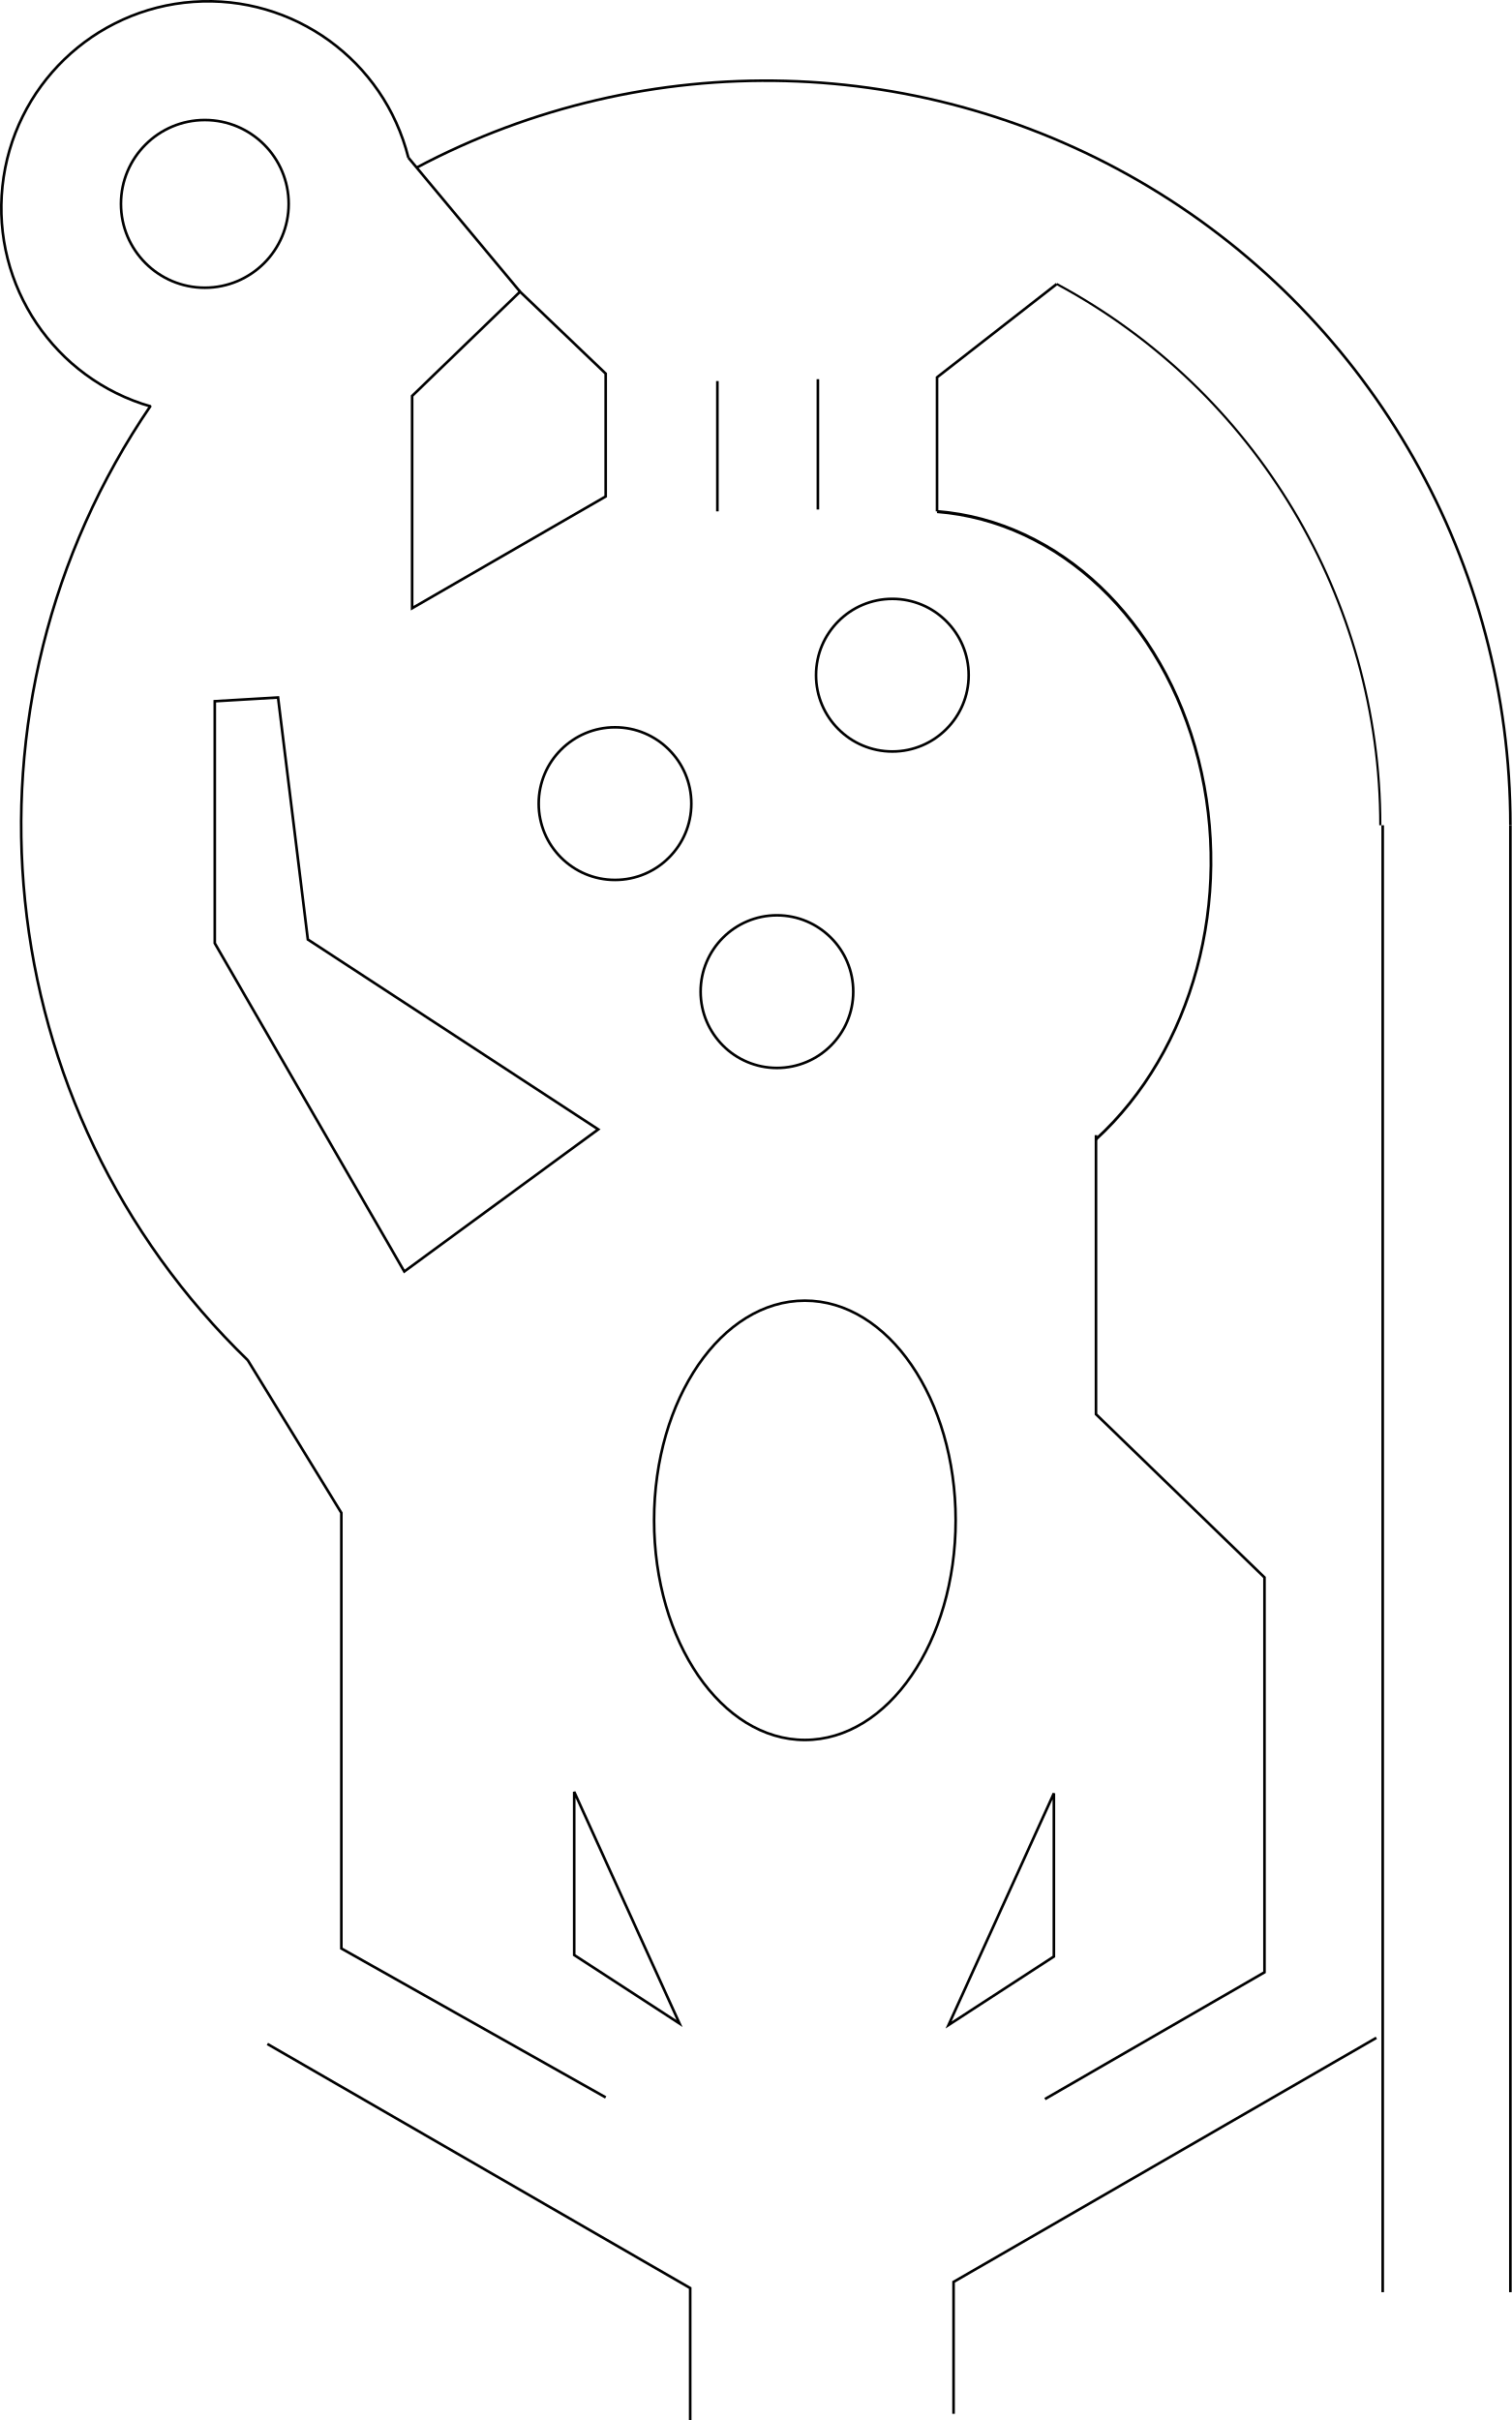
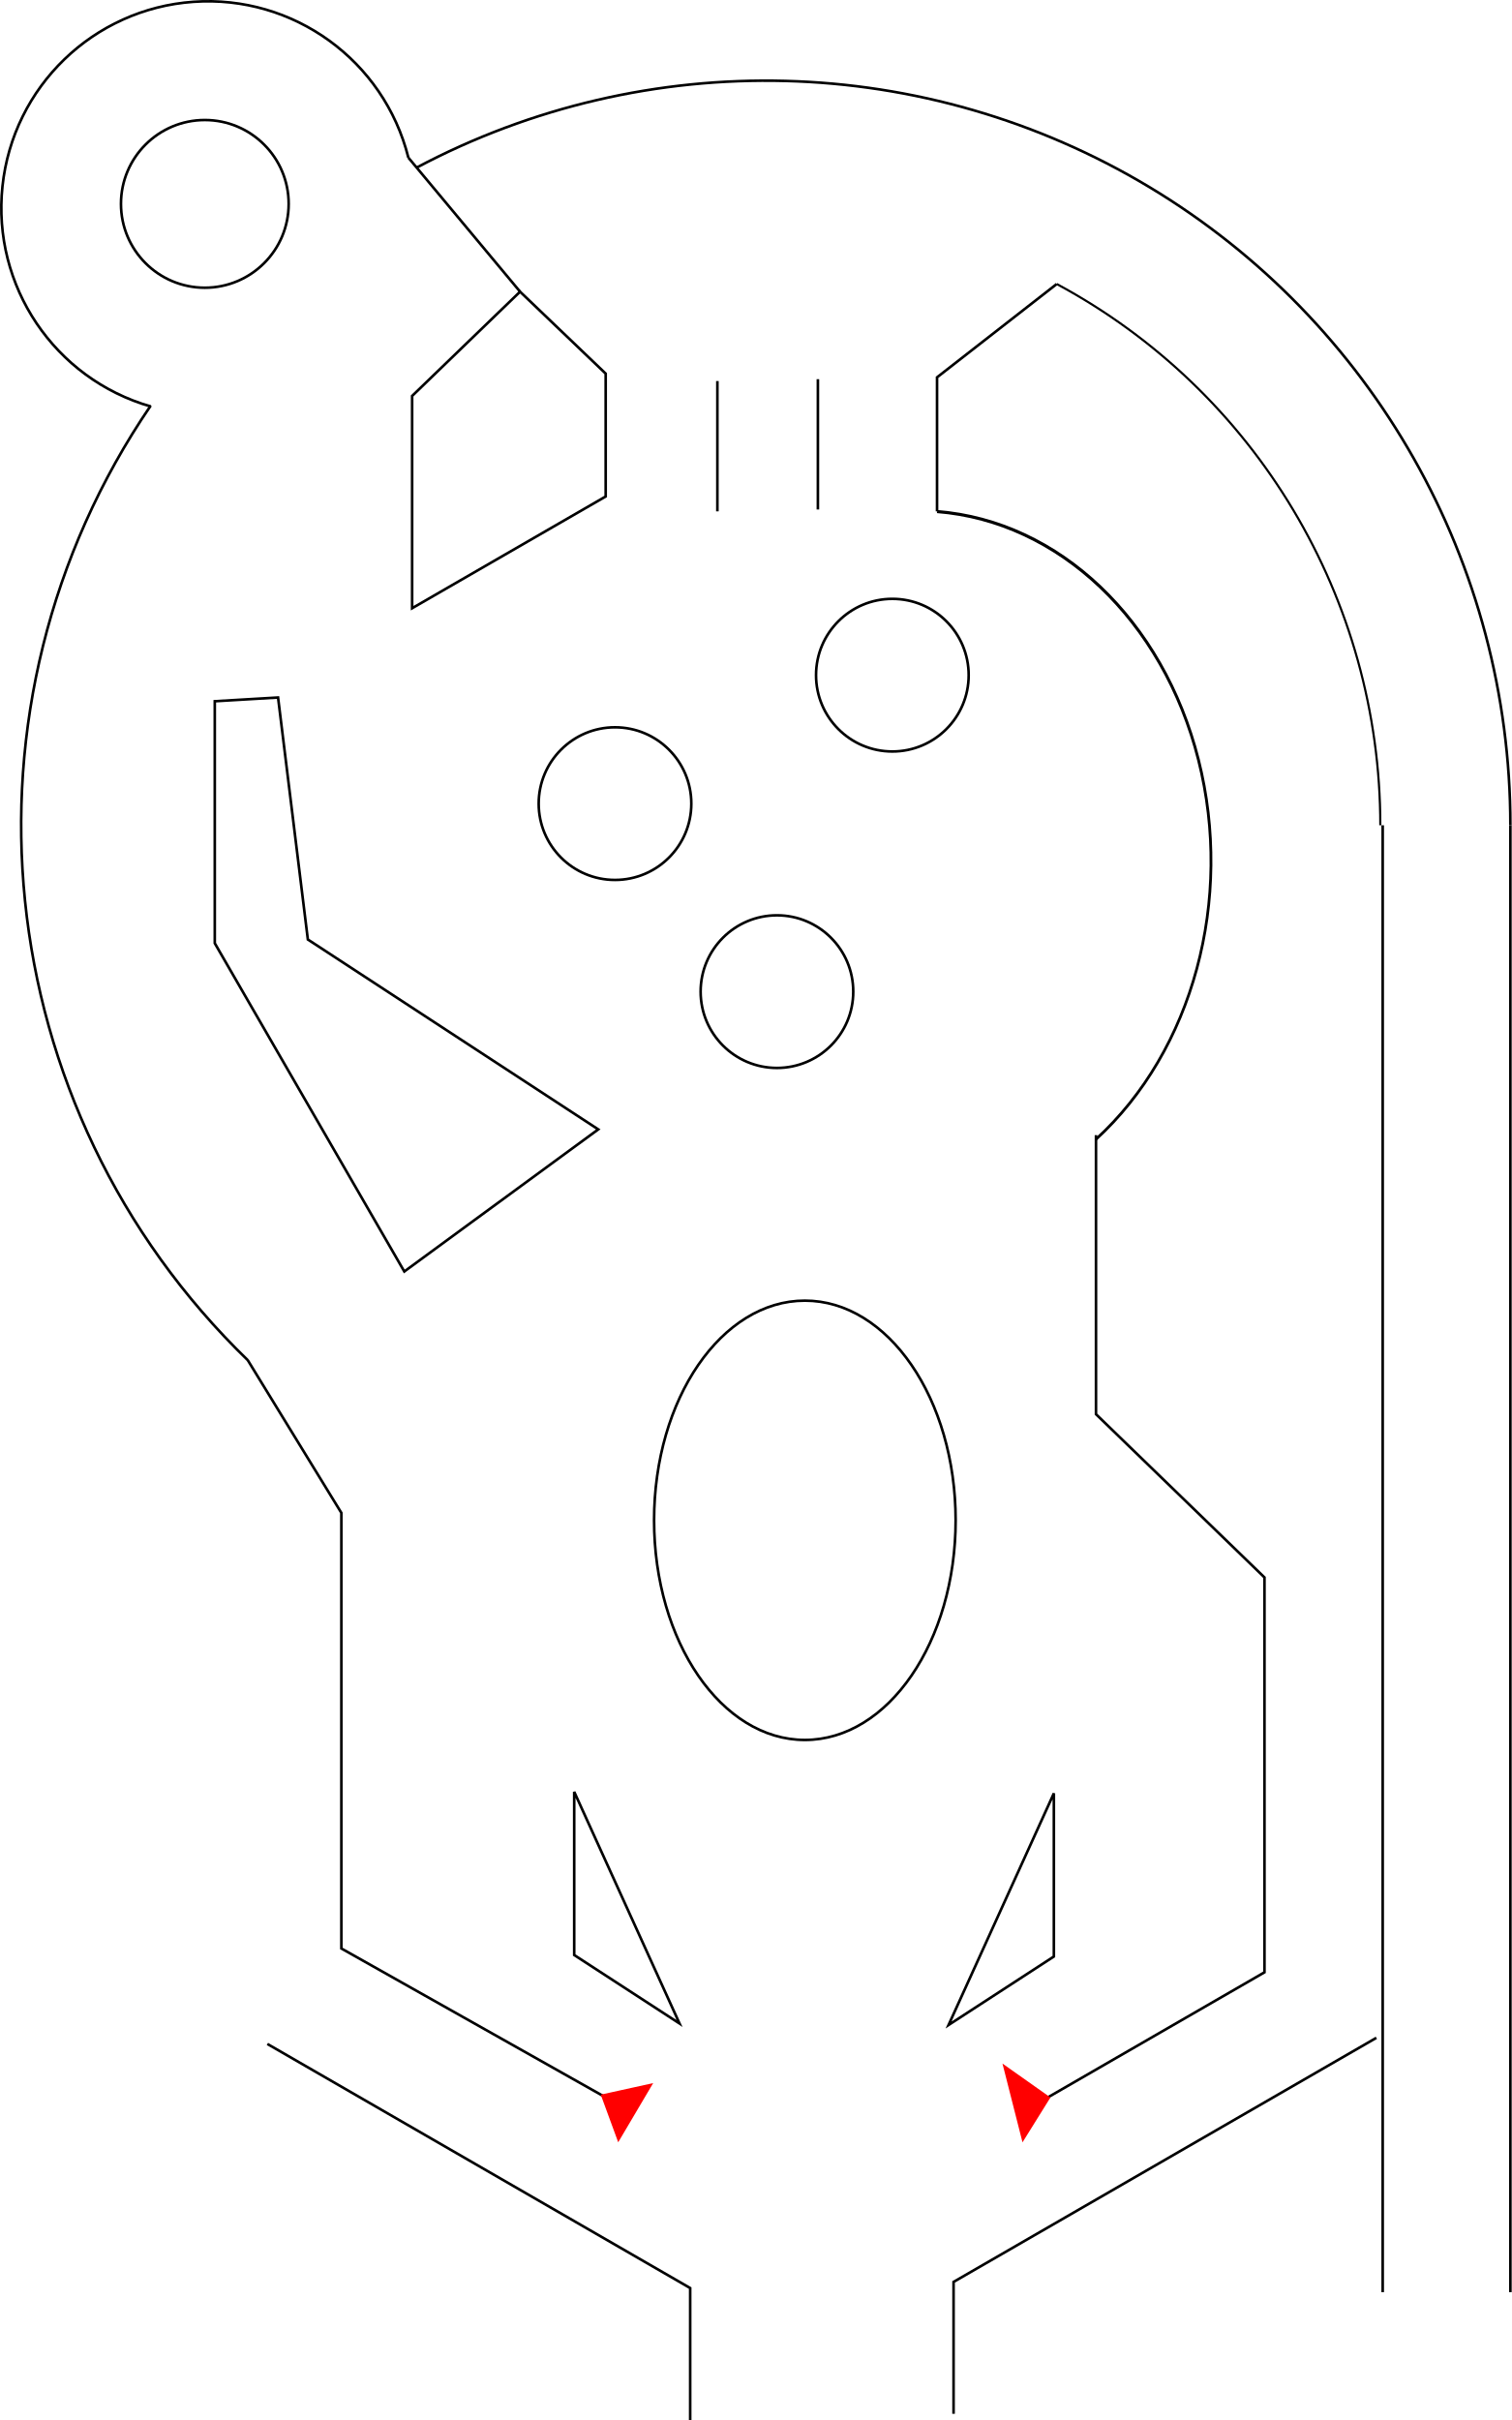
<svg xmlns="http://www.w3.org/2000/svg" width="69.769mm" height="111.689mm" viewBox="0 0 65.408 104.709" version="1.1" id="svg8">
  <defs id="defs2" />
  <g id="layer1" transform="translate(-8.805157,29.16132)">
    <path style="fill:#c942a7;fill-opacity:0;stroke:#000000;stroke-width:0.113;stroke-miterlimit:4;stroke-dasharray:none;stroke-opacity:1" id="path5145" d="M -26.826,21.906 A 32.218,32.218 0 0 1 -58.539,21.065 32.218,32.218 0 0 1 -74.157,-6.547" transform="scale(-1,-1)" />
    <path style="fill:none;stroke:#000000;stroke-width:0.113px;stroke-linecap:butt;stroke-linejoin:miter;stroke-opacity:1" d="m 74.157,6.547 0,63.47" id="path5147" />
    <path style="fill:#c942a7;fill-opacity:0;stroke:#000000;stroke-width:0.093;stroke-miterlimit:4;stroke-dasharray:none;stroke-opacity:1" id="path5145-9" d="M -54.528,16.873 A 26.59,26.59 0 0 1 -68.529,-6.547" transform="scale(-1,-1)" />
    <path style="fill:none;stroke:#000000;stroke-width:0.113px;stroke-linecap:butt;stroke-linejoin:miter;stroke-opacity:1" d="m 68.632,6.547 0,63.47" id="path5147-0" />
    <path style="fill:none;stroke:#000000;stroke-width:0.113px;stroke-linecap:butt;stroke-linejoin:miter;stroke-opacity:1" d="m 54.528,-16.873 -5.179,4.038 0,5.799" id="path5200" />
    <path style="fill:#c942a7;fill-opacity:0;stroke:#000000;stroke-width:0.127;stroke-miterlimit:4;stroke-dasharray:none;stroke-opacity:1" id="path5202" d="m 19.056,-48.807 a 14.712,13.203 0 0 1 15.13,-6.448 14.712,13.203 0 0 1 12.05,10.441" transform="matrix(0.379534,0.9251778,-0.8630011,0.505202,0,0)" />
    <path style="fill:none;stroke:#000000;stroke-width:0.113px;stroke-linecap:butt;stroke-linejoin:miter;stroke-opacity:1" d="m 56.227,19.955 0,12.074 7.29,7.062 0,17.086 -9.498,5.484" id="path828" />
    <path style="fill:none;stroke:#000000;stroke-width:0.113px;stroke-linecap:butt;stroke-linejoin:miter;stroke-opacity:1" d="m 54.404,48.432 0,7.062 -4.556,2.962 z" id="path830" />
    <path style="fill:none;stroke:#000000;stroke-width:0.113px;stroke-linecap:butt;stroke-linejoin:miter;stroke-opacity:1" d="m 33.65,48.367 0,7.062 4.556,2.962 z" id="path830-1" />
    <path style="fill:none;stroke:#000000;stroke-width:0.113px;stroke-linecap:butt;stroke-linejoin:miter;stroke-opacity:1" d="m 19.525,29.691 4.05,6.607 0,18.848 11.437,6.444" id="path868" />
    <path style="fill:none;stroke:#000000;stroke-width:0.113px;stroke-linecap:butt;stroke-linejoin:miter;stroke-opacity:1" d="m 31.307,-16.54 3.705,3.544 0,5.316 -8.375,4.835 0,-9.185 z" id="path889" />
    <path style="fill:none;stroke:#000000;stroke-width:0.113px;stroke-linecap:butt;stroke-linejoin:miter;stroke-opacity:1" d="m 39.845,-12.674 0,5.638" id="path891" />
    <path style="fill:none;stroke:#000000;stroke-width:0.113px;stroke-linecap:butt;stroke-linejoin:miter;stroke-opacity:1" d="m 44.194,-12.755 0,5.638" id="path891-7" />
    <path style="fill:none;stroke:#000000;stroke-width:0.113px;stroke-linecap:butt;stroke-linejoin:miter;stroke-opacity:1" d="m 18.098,1.18 0,10.471 8.2,14.203 8.392,-6.149 L 22.125,11.489 20.836,1.018 Z" id="path908" />
    <circle style="fill:#c942a7;fill-opacity:0;stroke:#000000;stroke-width:0.113;stroke-miterlimit:4;stroke-dasharray:none;stroke-opacity:1" id="path921" cx="35.415" cy="5.61" r="3.302" />
    <circle style="fill:#c942a7;fill-opacity:0;stroke:#000000;stroke-width:0.113;stroke-miterlimit:4;stroke-dasharray:none;stroke-opacity:1" id="path921-5" cx="47.416" cy="0.052" r="3.302" />
    <circle style="fill:#c942a7;fill-opacity:0;stroke:#000000;stroke-width:0.113;stroke-miterlimit:4;stroke-dasharray:none;stroke-opacity:1" id="path921-9" cx="42.422" cy="13.745" r="3.302" />
    <ellipse style="fill:#c942a7;fill-opacity:0;stroke:#000000;stroke-width:0.113;stroke-miterlimit:4;stroke-dasharray:none;stroke-opacity:1" id="path944" cx="43.63" cy="36.619" rx="6.524" ry="9.504" />
    <path style="fill:none;stroke:#000000;stroke-width:0.113px;stroke-linecap:butt;stroke-linejoin:miter;stroke-opacity:1" d="m 68.358,59.011 -18.294,10.562 0,5.708" id="path946" />
    <path style="fill:none;stroke:#000000;stroke-width:0.113px;stroke-linecap:butt;stroke-linejoin:miter;stroke-opacity:1" d="m 20.374,59.277 18.294,10.562 0,5.708" id="path946-6" />
    <path style="fill:none;stroke:#000000;stroke-width:0.113px;stroke-linecap:butt;stroke-linejoin:miter;stroke-opacity:1" d="m 26.474,-22.34 4.833,5.799" id="path963" />
    <path style="fill:#c942a7;fill-opacity:0;stroke:#000000;stroke-width:0.113;stroke-miterlimit:4;stroke-dasharray:none;stroke-opacity:1" id="path973" d="M 32.584,-11.758 A 8.941,8.941 0 0 1 33.773,-0.331 8.941,8.941 0 0 1 22.73,2.833 8.941,8.941 0 0 1 17.687,-7.489" transform="matrix(0.5,-0.8660254,-0.8660254,-0.5,0,0)" />
    <path style="fill:#c942a7;fill-opacity:0;stroke:#000000;stroke-width:0.113;stroke-miterlimit:4;stroke-dasharray:none;stroke-opacity:1" id="path5145-2" d="m -19.535,-29.701 a 32.218,32.218 0 0 1 4.209,41.312" transform="scale(-1,-1)" />
    <circle style="fill:#c942a7;fill-opacity:0;stroke:#000000;stroke-width:0.113;stroke-miterlimit:4;stroke-dasharray:none;stroke-opacity:1" id="path1010" cx="17.667" cy="-20.34" r="3.628" />
+     <path style="fill:#ff0000;fill-rule:evenodd;stroke:#ff0000;stroke-width:0.265px;stroke-linecap:butt;stroke-linejoin:miter;stroke-opacity:1;fill-opacity:1" d="m 34.974,61.567 0.608,1.656 1.216,-2.058 z" id="path3432" />
+     <path style="fill:#ff0000;fill-rule:evenodd;stroke:#ff0000;stroke-width:0.265px;stroke-linecap:butt;stroke-linejoin:miter;stroke-opacity:1;fill-opacity:1" d="m 54.078,61.628 -0.979,1.572 -0.702,-2.76 z" id="path4234" />
  </g>
</svg>
